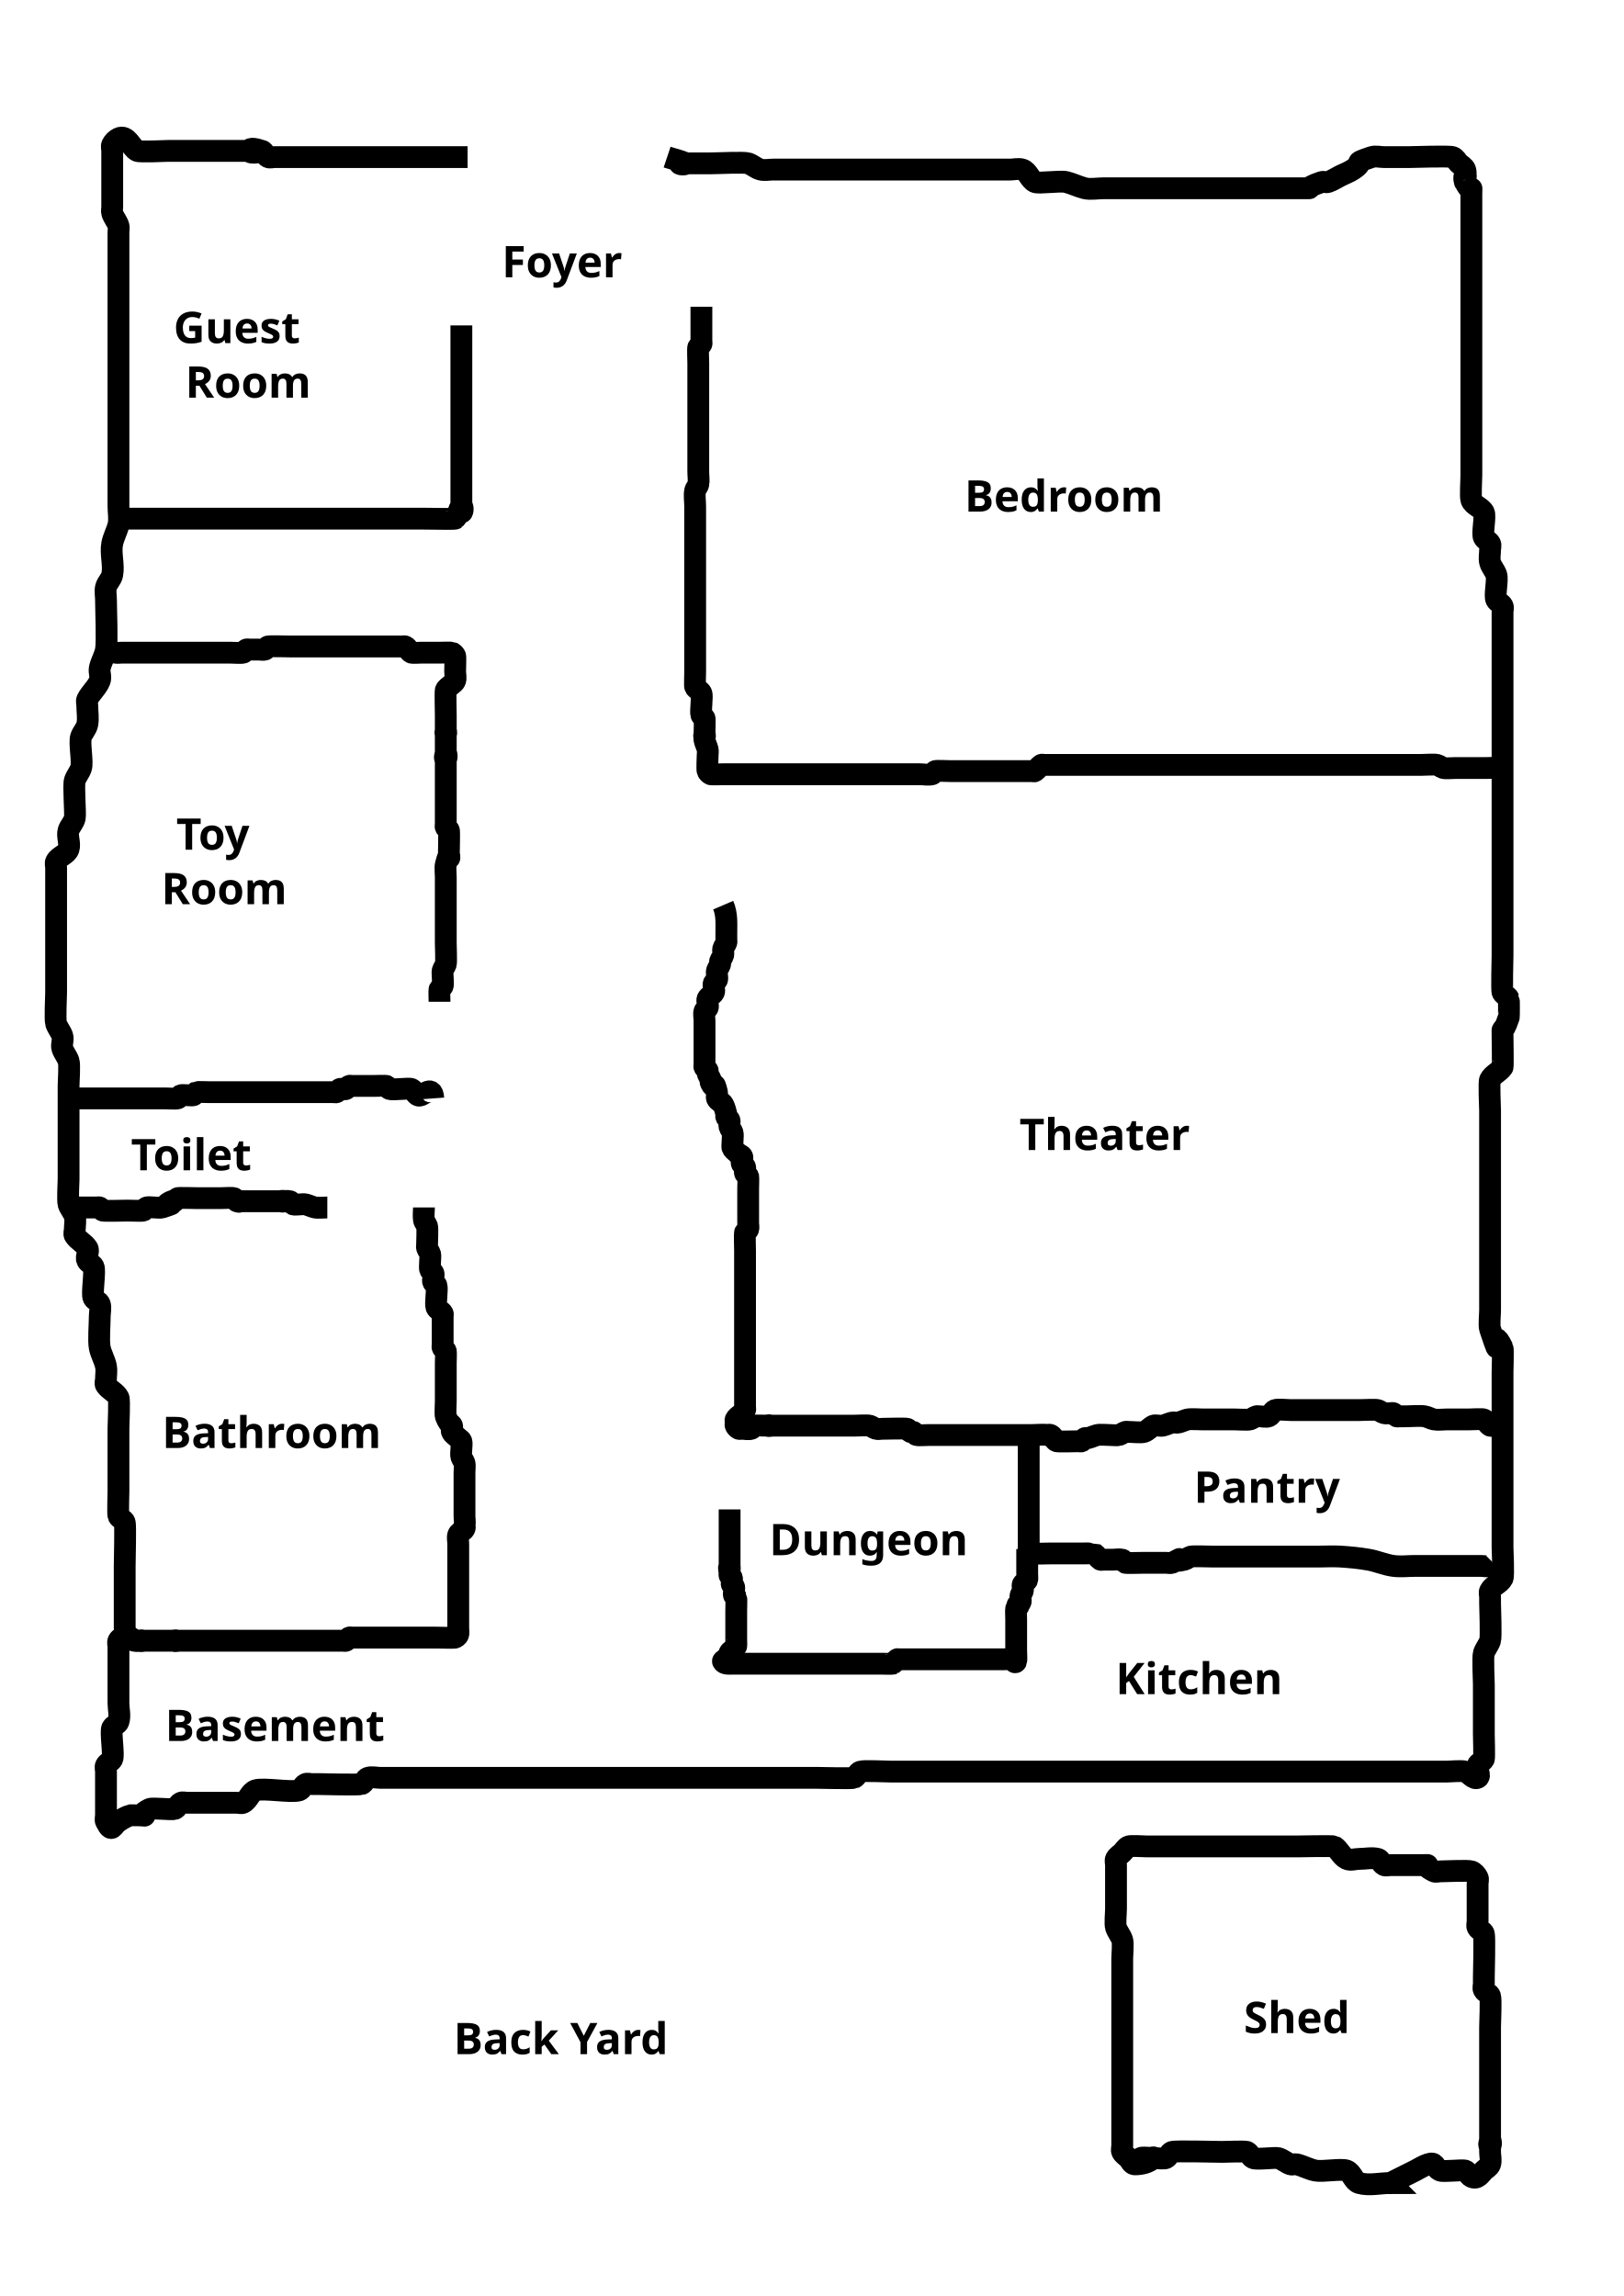
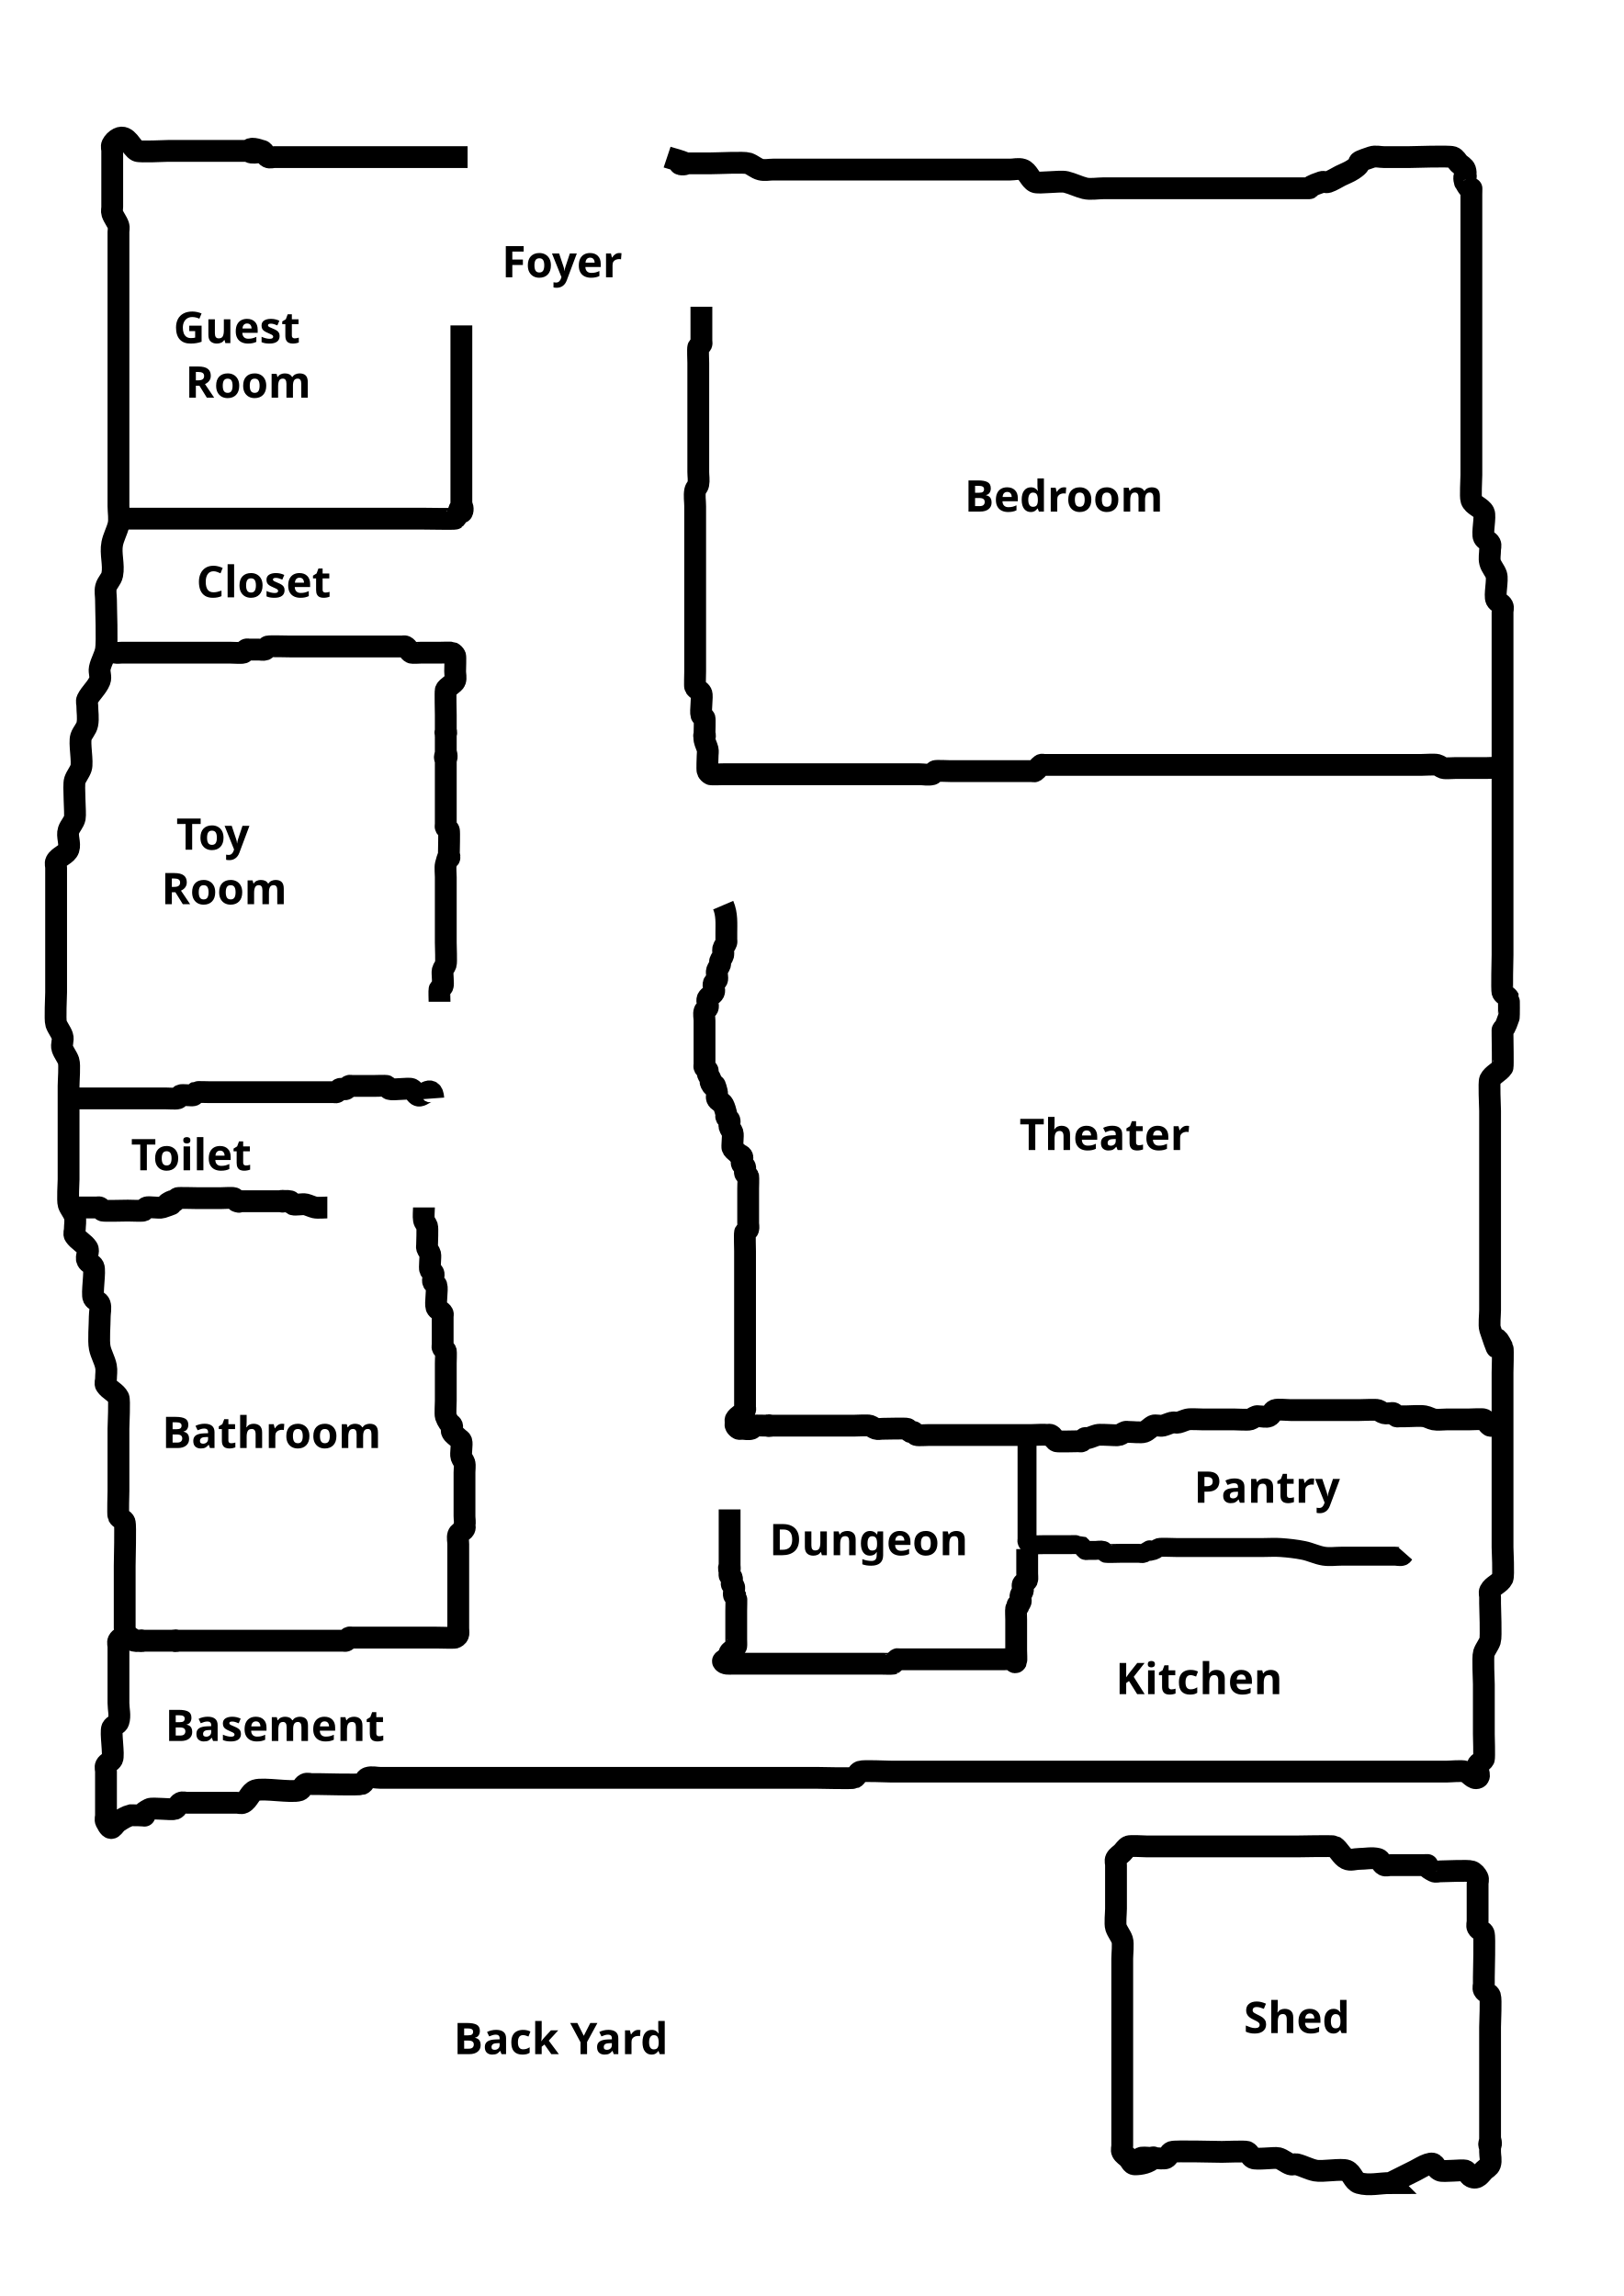
<svg xmlns="http://www.w3.org/2000/svg" width="210mm" height="297mm" viewBox="0 0 744.094 1052.362" id="svg4179" version="1.1">
  <defs id="defs4181" />
  <g id="layer1" transform="translate(0,-3.464567e-6)">
    <path style="fill:none;fill-rule:evenodd;stroke:#000000;stroke-width:10;stroke-linecap:butt;stroke-linejoin:miter;stroke-miterlimit:4;stroke-dasharray:none;stroke-opacity:1" d="m 637.143,1000.586 c -4.762,0 -9.707,1.308 -14.286,0 -2.59,-0.74 -3.213,-4.714 -5.714,-5.714 -2.381,-0.952 -11.111,0.635 -14.286,0 -2.953,-0.591 -5.65,-2.127 -8.571,-2.857 -0.924,-0.231 -1.954,0.301 -2.857,0 -2.02,-0.673 -3.648,-2.341 -5.714,-2.857 -1.392,-0.348 -9.918,0.755 -11.429,0 -1.205,-0.602 -1.652,-2.255 -2.857,-2.857 -0.751,-0.376 -9.935,0 -11.429,0 -2.452,0 -21.336,-0.507 -22.857,0 -1.278,0.426 -1.652,2.255 -2.857,2.857 -1.345,0.673 -11.429,-0.839 -11.429,0 0,1.905 7.061,-1.347 5.714,0 -2.13,2.13 -5.56,2.857 -8.571,2.857 -1.347,0 -1.905,-1.905 -2.857,-2.857 -0.952,-0.952 -2.255,-1.652 -2.857,-2.857 -0.426,-0.852 0,-1.905 0,-2.857 0,-0.952 0,-1.905 0,-2.857 0,-4.762 0,-9.524 0,-14.286 0,-18.095 0,-36.19 0,-54.286 0,-4.762 0,-9.524 0,-14.286 0,-1.877 0.537,-6.959 0,-8.571 -0.673,-2.02 -2.184,-3.694 -2.857,-5.714 -0.537,-1.612 0,-6.694 0,-8.571 0,-4.762 0,-9.524 0,-14.286 0,-1.905 0,-3.81 0,-5.714 0,-0.952 -0.426,-2.005 0,-2.857 0.602,-1.205 1.905,-1.905 2.857,-2.857 0.952,-0.952 1.652,-2.255 2.857,-2.857 0.87,-0.435 7.285,0 8.571,0 7.619,0 15.238,0 22.857,0 21.659,0 28.944,0 45.714,0 0.997,0 16.652,-0.327 17.143,0 2.241,1.494 3.305,4.51 5.714,5.714 1.704,0.852 3.81,0 5.714,0 2.857,0 5.8,-0.693 8.571,0 1.307,0.327 1.652,2.255 2.857,2.857 0.852,0.426 1.905,0 2.857,0 0.952,0 1.905,0 2.857,0 3.81,0 7.619,0 11.429,0 6.701,0 -1.347,-0.673 5.714,2.857 0.852,0.426 1.905,0 2.857,0 2.691,0 12.66,-0.542 14.286,0 1.278,0.426 2.255,1.652 2.857,2.857 0.426,0.852 0,1.905 0,2.857 0,0.952 0,1.905 0,2.857 0,4.762 0,9.524 0,14.286 0,0.952 -0.426,2.005 0,2.857 0.602,1.205 2.431,1.579 2.857,2.857 0.483,1.448 0,17.664 0,20 0,0.952 0,1.905 0,2.857 0,0.952 -0.426,2.005 0,2.857 0.602,1.205 2.431,1.579 2.857,2.857 0.542,1.625 0,11.595 0,14.286 0,9.524 0,19.048 0,28.571 0,6.667 0,13.333 0,20 0,0.952 0,1.905 0,2.857 0,0.952 -0.952,2.857 0,2.857 0.952,0 0,-3.81 0,-2.857 0,1.905 0,3.81 0,5.714 0,1.905 0.602,3.907 0,5.714 -0.426,1.278 -1.905,1.905 -2.857,2.857 -1.549,1.549 -2.912,4.258 -5.714,2.857 -1.205,-0.602 -1.579,-2.431 -2.857,-2.857 -1.307,-0.436 -10.157,0.636 -11.429,0 -3.271,-1.635 -1.694,-4.197 -5.714,-2.857 -2.02,0.673 -3.81,1.905 -5.714,2.857 -3.81,1.905 -7.619,3.81 -11.429,5.714 z" id="path4733" />
    <path style="fill:none;fill-rule:evenodd;stroke:#000000;stroke-width:10;stroke-linecap:butt;stroke-linejoin:miter;stroke-miterlimit:4;stroke-dasharray:none;stroke-opacity:1" d="m 214.286,72.014 c -23.81,0 -47.619,0 -71.429,0 -4.762,0 -9.524,0 -14.286,0 -0.952,0 -1.905,0 -2.857,0 -0.952,0 -2.005,0.426 -2.857,0 -1.205,-0.602 -1.579,-2.431 -2.857,-2.857 -1.807,-0.602 -5.714,-1.905 -5.714,0 0,1.905 7.619,0 5.714,0 -14.286,0 -28.571,0 -42.857,0 -1.129,0 -13.065,0.61 -14.286,0 -2.706,-1.353 -4.541,-7.729 -8.571,-5.714 -1.205,0.602 -2.255,1.652 -2.857,2.857 -0.426,0.852 0,1.905 0,2.857 0,2.857 0,5.714 0,8.571 0,3.81 0,7.619 0,11.429 0,1.905 0,3.81 0,5.714 0,0.952 -0.301,1.954 0,2.857 0.673,2.02 2.184,3.694 2.857,5.714 0.301,0.904 0,1.905 0,2.857 0,1.905 0,3.81 0,5.714 0,3.81 0,7.619 0,11.429 0,14.286 0,28.571 0,42.857 0,16.19 0,32.381 0,48.571 0,5.714 0,11.429 0,17.143 0,2.519 0.609,6.137 0,8.571 -0.73,2.922 -2.267,5.618 -2.857,8.571 -0.916,4.579 0.916,9.707 0,14.286 -0.418,2.088 -2.341,3.648 -2.857,5.714 -0.462,1.848 0,3.81 0,5.714 0,4.333 0.639,19.021 0,22.857 -0.495,2.971 -2.267,5.618 -2.857,8.571 -0.374,1.868 0.707,3.946 0,5.714 -1.275,3.188 -4.179,5.5 -5.714,8.571 -0.426,0.852 0,1.905 0,2.857 0,2.857 0.56,5.77 0,8.571 -0.418,2.088 -2.184,3.694 -2.857,5.714 -0.928,2.783 0.907,11.564 0,14.286 -0.673,2.02 -2.184,3.694 -2.857,5.714 -0.739,2.217 0.404,15.123 0,17.143 -0.418,2.088 -2.184,3.694 -2.857,5.714 -0.857,2.571 0.857,6 0,8.571 -0.852,2.556 -4.51,3.305 -5.714,5.714 -0.426,0.852 0,1.905 0,2.857 0,1.905 0,3.81 0,5.714 0,5.714 0,11.429 0,17.143 0,11.429 0,22.857 0,34.286 0,1.596 -0.562,12.6 0,14.286 0.673,2.02 2.184,3.694 2.857,5.714 0.602,1.807 -0.602,3.907 0,5.714 0.673,2.02 2.184,3.694 2.857,5.714 0.598,1.793 0,9.128 0,11.429 0,6.667 0,13.333 0,20 0,7.619 0,15.238 0,22.857 0,0.973 -0.515,9.882 0,11.429 0.673,2.02 2.341,3.648 2.857,5.714 0.462,1.848 0,3.81 0,5.714 0,0.952 -0.528,2.065 0,2.857 1.494,2.241 4.22,3.473 5.714,5.714 1.057,1.585 -0.852,4.011 0,5.714 0.602,1.205 2.255,1.652 2.857,2.857 0.928,1.856 -0.906,12.473 0,14.286 0.602,1.205 2.431,1.579 2.857,2.857 0.602,1.807 0,3.81 0,5.714 0,3.739 -0.644,11.063 0,14.286 0.591,2.953 2.267,5.618 2.857,8.571 0.374,1.868 0,3.81 0,5.714 0,0.952 -0.528,2.065 0,2.857 1.494,2.241 4.51,3.305 5.714,5.714 0.607,1.214 0,11.891 0,14.286 0,9.524 0,19.048 0,28.571 0,0.679 -0.32,10.788 0,11.429 0.602,1.205 2.431,1.579 2.857,2.857 0.463,1.388 0,17.083 0,20 0,7.619 0,15.238 0,22.857 0,1.905 0,3.81 0,5.714 0,0.952 0.426,2.005 0,2.857 -0.602,1.205 -2.255,1.652 -2.857,2.857 -0.426,0.852 0,1.905 0,2.857 0,1.905 0,3.81 0,5.714 0,6.667 0,13.333 0,20 0,2.857 0.904,5.861 0,8.571 -0.426,1.278 -2.255,1.652 -2.857,2.857 -0.906,1.812 0.928,12.43 0,14.286 -0.602,1.205 -2.255,1.652 -2.857,2.857 -0.426,0.852 0,1.905 0,2.857 0,4.762 0,9.524 0,14.286 0,1.905 0,3.81 0,5.714 0,0.952 -0.426,2.005 0,2.857 2.857,5.714 2.857,1.905 5.714,0 1.772,-1.181 3.648,-2.341 5.714,-2.857 13.007,0 0.163,1.347 8.571,-2.857 1.271,-0.636 10.122,0.436 11.429,0 1.278,-0.426 1.652,-2.255 2.857,-2.857 0.852,-0.426 1.905,0 2.857,0 0.952,0 1.905,0 2.857,0 4.762,0 9.524,0 14.286,0 1.905,0 3.81,0 5.714,0 0.952,0 2.005,0.426 2.857,0 2.409,-1.205 3.159,-4.862 5.714,-5.714 3.573,-1.191 16.427,1.191 20,0 1.278,-0.426 1.652,-2.255 2.857,-2.857 0.852,-0.426 1.905,0 2.857,0 0.952,0 1.905,0 2.857,0 2.336,0 18.552,0.483 20,0 1.278,-0.426 1.579,-2.431 2.857,-2.857 1.807,-0.602 3.81,0 5.714,0 6.667,0 13.333,0 20,0 20,0 40,0 60,0 29.448,0 64.511,0 85.714,0 11.429,0 22.857,0 34.286,0 1.231,0 16.37,0.387 17.143,0 1.205,-0.602 1.579,-2.431 2.857,-2.857 1.625,-0.542 11.595,0 14.286,0 11.429,0 22.857,0 34.286,0 36.19,0 72.381,0 108.571,0 32.381,0 64.762,0 97.143,0 4.762,0 9.524,0 14.286,0 1.877,0 6.959,-0.537 8.571,0 2.02,0.673 3.81,3.81 5.714,2.857 1.704,-0.852 -0.602,-3.907 0,-5.714 0.426,-1.278 2.255,-1.652 2.857,-2.857 0.32,-0.64 0,-10.75 0,-11.429 0,-7.619 0,-15.238 0,-22.857 0,-1.596 -0.562,-12.6 0,-14.286 0.673,-2.02 2.184,-3.694 2.857,-5.714 0.581,-1.743 0,-14.936 0,-17.143 0,-0.952 0,-1.905 0,-2.857 0,-0.952 -0.426,-2.005 0,-2.857 1.205,-2.409 4.51,-3.305 5.714,-5.714 0.61,-1.22 0,-13.156 0,-14.286 0,-20.952 0,-41.905 0,-62.857 0,-5.714 0,-11.429 0,-17.143 0,-0.679 0.32,-10.788 0,-11.429 -6.538,-13.076 1.184,12.124 -5.714,-8.571 -0.537,-1.612 0,-6.694 0,-8.571 0,-4.762 0,-9.524 0,-14.286 0,-16.19 0,-32.381 0,-48.571 0,-9.524 0,-19.048 0,-28.571 0,-2.394 -0.607,-13.071 0,-14.286 1.205,-2.409 4.22,-3.473 5.714,-5.714 0.253,-0.38 0,-12.801 0,-14.286 0,-6.455 -0.426,1.278 2.857,-8.571 0.123,-0.368 0.118,-8.335 0,-8.571 -0.602,-1.205 -2.255,-1.652 -2.857,-2.857 -0.425,-0.85 0,-15.941 0,-17.143 0,-25.714 0,-51.429 0,-77.143 0,-19.048 0,-38.095 0,-57.143 0,-5.714 0,-11.429 0,-17.143 0,-1.905 0,-3.81 0,-5.714 0,-0.952 0.426,-2.005 0,-2.857 -0.602,-1.205 -2.255,-1.652 -2.857,-2.857 -0.947,-1.893 0.798,-9.034 0,-11.429 -0.673,-2.02 -2.341,-3.648 -2.857,-5.714 -0.462,-1.848 0,-3.81 0,-5.714 0,-0.952 0.426,-2.005 0,-2.857 -0.602,-1.205 -2.255,-1.652 -2.857,-2.857 -0.898,-1.796 0.898,-9.633 0,-11.429 -1.205,-2.409 -4.862,-3.159 -5.714,-5.714 -0.512,-1.536 0,-9.01 0,-11.429 0,-7.619 0,-15.238 0,-22.857 0,-23.81 0,-47.619 0,-71.429 0,-11.429 0,-22.857 0,-34.286 0,-6.7 0.673,1.347 -2.857,-5.714 -0.426,-0.852 0.952,-2.857 0,-2.857 -0.952,0 0,3.81 0,2.857 0,-1.905 0.602,-3.907 0,-5.714 -0.426,-1.278 -1.905,-1.905 -2.857,-2.857 -0.952,-0.952 -1.579,-2.431 -2.857,-2.857 -1.79,-0.597 -17.824,0 -20,0 -3.81,0 -7.619,0 -11.429,0 -1.905,0 -3.907,-0.602 -5.714,0 -10.358,3.453 -2.033,1.356 -8.571,5.714 -1.772,1.181 -3.81,1.905 -5.714,2.857 -1.905,0.952 -3.694,2.184 -5.714,2.857 -0.904,0.301 -1.954,-0.301 -2.857,0 -9.849,3.283 -2.116,2.857 -8.571,2.857 -22.857,0 -45.714,0 -68.571,0 -7.619,0 -15.238,0 -22.857,0 -2.519,0 -6.137,0.609 -8.571,0 -2.922,-0.73 -5.65,-2.127 -8.571,-2.857 -2.774,-0.694 -12.642,0.822 -14.286,0 -2.409,-1.205 -3.159,-4.862 -5.714,-5.714 -1.807,-0.602 -3.81,0 -5.714,0 -24.762,0 -49.524,0 -74.286,0 -9.524,0 -19.048,0 -28.571,0 -1.905,0 -3.81,0 -5.714,0 -1.905,0 -3.866,0.462 -5.714,0 -2.066,-0.516 -3.694,-2.184 -5.714,-2.857 -1.865,-0.622 -13.727,0 -17.143,0 -3.81,0 -7.619,0 -11.429,0 -0.952,0 -2.857,-0.952 -2.857,0 0,0.952 3.709,0.426 2.857,0 -2.694,-1.347 -5.714,-1.905 -8.571,-2.857" id="path4735" />
    <path style="fill:none;fill-rule:evenodd;stroke:#000000;stroke-width:10;stroke-linecap:butt;stroke-linejoin:miter;stroke-miterlimit:4;stroke-dasharray:none;stroke-opacity:1" d="m 211.429,149.157 c 0,23.81 0,47.619 0,71.429 0,3.81 0,7.619 0,11.429 0,0.952 -0.952,2.857 0,2.857 0.952,0 0.673,-3.531 0,-2.857 -1.506,1.506 -1.351,4.208 -2.857,5.714 -0.229,0.229 -12.037,0 -14.286,0 -17.143,0 -34.286,0 -51.429,0 -41.547,0 -53.13,0 -88.571,0" id="path4737" />
    <path style="fill:none;fill-rule:evenodd;stroke:#000000;stroke-width:10;stroke-linecap:butt;stroke-linejoin:miter;stroke-miterlimit:4;stroke-dasharray:none;stroke-opacity:1" d="m 321.429,140.586 c 0,4.286 0,8.571 0,12.857 0,0.952 0,1.905 0,2.857 0,0.476 0.213,1.003 0,1.429 -0.301,0.602 -1.127,0.826 -1.429,1.429 -0.26,0.521 0,6.32 0,7.143 0,4.286 0,8.571 0,12.857 0,12.381 0,24.762 0,37.143 0,1.905 0.374,3.847 0,5.714 -0.209,1.044 -1.22,1.813 -1.429,2.857 -0.467,2.335 0,4.762 0,7.143 0,4.286 0,8.571 0,12.857 0,14.286 0,28.571 0,42.857 0,6.667 0,13.333 0,20 0,1.192 -0.203,6.838 0,7.143 0.747,1.121 2.255,1.652 2.857,2.857 0.585,1.17 -0.534,8.397 0,10 0.213,0.639 1.127,0.826 1.429,1.429 0.204,0.409 0,6.38 0,7.143 0,0.476 -0.476,1.429 0,1.429 0.476,0 0,-1.905 0,-1.429 0,0.952 -0.187,1.923 0,2.857 0.295,1.477 1.063,2.825 1.429,4.286 0.231,0.924 0,1.905 0,2.857 0,0.565 -0.305,6.533 0,7.143 0.301,0.602 0.826,1.127 1.429,1.429 0.376,0.188 4.967,0 5.714,0 14.286,0 28.571,0 42.857,0 11.905,0 23.81,0 35.714,0 3.81,0 7.619,0 11.429,0 1.905,0 3.866,0.462 5.714,0 0.653,-0.163 0.826,-1.127 1.429,-1.429 0.563,-0.282 5.732,0 7.143,0 9.524,0 19.048,0 28.571,0 2.381,0 4.762,0 7.143,0 0.476,0 0.952,0 1.429,0 0.476,0 1.032,0.264 1.429,0 1.121,-0.747 1.736,-2.11 2.857,-2.857 0.396,-0.264 0.952,0 1.429,0 0.476,0 0.952,0 1.429,0 2.381,0 4.762,0 7.143,0 7.619,0 15.238,0 22.857,0 27.143,0 54.286,0 81.429,0 14.286,0 28.571,0 42.857,0 5.714,0 11.429,0 17.143,0 1.654,0 5.867,-0.319 7.143,0 1.033,0.258 1.847,1.092 2.857,1.429 0.828,0.276 4.476,0 5.714,0 4.762,0 9.524,0 14.286,0 1.21,0 4.946,-0.256 5.714,0 0.639,0.213 0.952,0.952 1.429,1.429" id="path4739" />
    <path style="fill:none;fill-rule:evenodd;stroke:#000000;stroke-width:10;stroke-linecap:butt;stroke-linejoin:miter;stroke-miterlimit:4;stroke-dasharray:none;stroke-opacity:1" d="m 47.143,297.729 c 1.905,0.476 3.789,1.044 5.714,1.429 0.934,0.187 1.905,0 2.857,0 3.333,0 6.667,0 10,0 9.048,0 18.095,0 27.143,0 4.286,0 8.571,0 12.857,0 1.21,0 4.946,0.256 5.714,0 0.639,-0.213 0.826,-1.127 1.429,-1.429 0.426,-0.213 0.952,0 1.429,0 1.429,0 2.857,0 4.286,0 0.952,0 1.954,0.301 2.857,0 0.639,-0.213 0.775,-1.265 1.429,-1.429 0.853,-0.213 9.039,0 10,0 7.619,0 15.238,0 22.857,0 7.143,0 14.286,0 21.429,0 1.905,0 3.81,0 5.714,0 0.476,0 0.952,0 1.429,0 0.476,0 1.003,-0.213 1.429,0 1.205,0.602 1.652,2.255 2.857,2.857 0.435,0.217 3.642,0 4.286,0 2.857,0 5.714,0 8.571,0 0.339,0 5.394,-0.16 5.714,0 0.602,0.301 1.127,0.826 1.429,1.429 0.228,0.455 0,5.866 0,7.143 0,1.429 0.452,2.93 0,4.286 -0.424,1.272 -3.862,3.014 -4.286,4.286 -0.253,0.76 0,10.202 0,11.429 0,1.905 0,3.81 0,5.714 0,0.476 0,0.952 0,1.429 0,0.476 -0.476,1.429 0,1.429 0.476,0 0,-1.905 0,-1.429 0,2.857 0,5.714 0,8.571 0,0.476 0,0.952 0,1.429 0,0.952 -0.952,2.857 0,2.857 0.952,0 0,-3.81 0,-2.857 0,2.381 0,4.762 0,7.143 0,6.19 0,12.381 0,18.571 0,1.905 0,3.81 0,5.714 0,0.476 0,0.952 0,1.429 0,0.476 -0.213,1.003 0,1.429 0.301,0.602 1.216,0.79 1.429,1.429 0.241,0.724 0,8.832 0,10 0,0.476 0,0.952 0,1.429 0,0.476 -0.476,1.429 0,1.429 0.476,0 0.213,-1.854 0,-1.429 -0.673,1.347 -1.063,2.825 -1.429,4.286 -0.31,1.242 0,4.302 0,5.714 0,3.81 0,7.619 0,11.429 0,8.505 0,9.516 0,18.571 0,1.843 0.323,9.03 0,10 -0.337,1.01 -1.17,1.824 -1.429,2.857 -0.263,1.053 0.418,6.306 0,7.143 -0.301,0.602 -1.127,0.826 -1.429,1.429 -0.188,0.376 0,4.967 0,5.714" id="path4741" />
    <path style="fill:none;fill-rule:evenodd;stroke:#000000;stroke-width:10;stroke-linecap:butt;stroke-linejoin:miter;stroke-miterlimit:4;stroke-dasharray:none;stroke-opacity:1" d="m 198.571,503.443 c -0.521,-7.097 -5.123,-0.082 -7.143,-1.429 -1.121,-0.747 -1.652,-2.255 -2.857,-2.857 -1.17,-0.585 -8.397,0.534 -10,0 -0.639,-0.213 -0.826,-1.127 -1.429,-1.429 -0.32,-0.16 -5.375,0 -5.714,0 -2.857,0 -5.714,0 -8.571,0 -0.476,0 -0.952,0 -1.429,0 -0.476,0 -1.003,-0.213 -1.429,0 -0.602,0.301 -0.826,1.127 -1.429,1.429 -0.852,0.426 -2.005,-0.426 -2.857,0 -0.602,0.301 -0.826,1.127 -1.429,1.429 -0.426,0.213 -0.952,0 -1.429,0 -0.952,0 -1.905,0 -2.857,0 -2.381,0 -4.762,0 -7.143,0 -12.857,0 -25.714,0 -38.571,0 -2.857,0 -5.714,0 -8.571,0 -0.339,0 -5.394,-0.16 -5.714,0 -0.602,0.301 -0.79,1.216 -1.429,1.429 -0.653,0.218 -5.079,-0.318 -5.714,0 -0.602,0.301 -0.79,1.216 -1.429,1.429 -0.768,0.256 -4.505,0 -5.714,0 -4.286,0 -8.571,0 -12.857,0 -14.063,0 -26.782,0 -34.286,0" id="path4743" />
    <path style="fill:none;fill-rule:evenodd;stroke:#000000;stroke-width:10;stroke-linecap:butt;stroke-linejoin:miter;stroke-miterlimit:4;stroke-dasharray:none;stroke-opacity:1" d="m 331.429,414.871 c 1.802,4.221 1.429,8.46 1.429,12.857 0,0.952 0,1.905 0,2.857 0,0.476 0.151,0.977 0,1.429 -0.337,1.01 -1.17,1.824 -1.429,2.857 -0.231,0.924 0.231,1.933 0,2.857 -0.258,1.033 -1.092,1.847 -1.429,2.857 -0.151,0.452 0.151,0.977 0,1.429 -0.337,1.01 -1.092,1.847 -1.429,2.857 -0.328,0.983 0.421,3.443 0,4.286 -0.301,0.602 -1.127,0.826 -1.429,1.429 -0.571,1.143 0.571,3.143 0,4.286 -0.602,1.205 -2.255,1.652 -2.857,2.857 -0.571,1.143 0.571,3.143 0,4.286 -0.301,0.602 -1.216,0.79 -1.429,1.429 -0.452,1.355 0,2.857 0,4.286 0,3.333 0,6.667 0,10 0,2.381 0,4.762 0,7.143 0,0.952 0,1.905 0,2.857 0,0.476 -0.213,1.003 0,1.429 0.301,0.602 1.127,0.826 1.429,1.429 0.213,0.426 -0.151,0.977 0,1.429 0.337,1.01 1.092,1.847 1.429,2.857 0.151,0.452 -0.213,1.003 0,1.429 2.178,4.357 1.133,-2.613 2.857,4.286 0.231,0.924 -0.301,1.954 0,2.857 0.426,1.278 2.255,1.652 2.857,2.857 0.673,1.347 1.063,2.825 1.429,4.286 0.116,0.462 -0.213,1.003 0,1.429 0.301,0.602 1.216,0.79 1.429,1.429 0.301,0.904 -0.231,1.933 0,2.857 0.258,1.033 1.092,1.847 1.429,2.857 0.4,1.2 -0.382,6.57 0,7.143 0.747,1.121 2.049,1.78 2.857,2.857 3.147,0.719 0.755,2.939 1.429,4.286 0.301,0.602 1.216,0.79 1.429,1.429 0.301,0.904 -0.301,1.954 0,2.857 0.213,0.639 1.127,0.826 1.429,1.429 0.16,0.32 0,5.375 0,5.714 0,2.857 0,5.714 0,8.571 0,2.381 0,4.762 0,7.143 0,0.952 0.301,1.954 0,2.857 -0.213,0.639 -1.127,0.826 -1.429,1.429 -0.212,0.425 0,7.97 0,8.571 0,6.667 0,13.333 0,20 0,16.19 0,32.381 0,48.571 0,0.952 0,1.905 0,2.857 0,0.476 0.213,1.003 0,1.429 -0.857,1.714 -3.429,2.571 -4.286,4.286 -0.213,0.426 0,0.952 0,1.429 0,0.476 -0.213,1.003 0,1.429 0.301,0.602 0.826,1.127 1.429,1.429 0.426,0.213 0.952,0 1.429,0 1.429,0 2.93,0.452 4.286,0 0.639,-0.213 0.826,-1.127 1.429,-1.429 0.32,-0.16 5.375,0 5.714,0 0.476,0 1.429,0.476 1.429,0 0,-0.476 -1.905,0 -1.429,0 2.381,0 4.762,0 7.143,0 6.19,0 12.381,0 18.571,0 4.762,0 9.524,0 14.286,0 0.798,0 6.3,-0.281 7.143,0 1.01,0.337 1.847,1.092 2.857,1.429 0.904,0.301 1.905,0 2.857,0 1.226,0 10.668,-0.253 11.429,0 0.639,0.213 0.826,1.127 1.429,1.429 0.426,0.213 1.003,-0.213 1.429,0 0.602,0.301 0.79,1.216 1.429,1.429 0.768,0.256 4.505,0 5.714,0 3.81,0 7.619,0 11.429,0 11.905,0 23.81,0 35.714,0 1.654,0 5.867,-0.319 7.143,0 2.586,-0.861 2.657,2.314 4.286,2.857 0.724,0.241 8.832,0 10,0 0.476,0 1.003,0.213 1.429,0 0.602,-0.301 0.826,-1.127 1.429,-1.429 0.426,-0.213 0.967,0.116 1.429,0 1.461,-0.365 2.825,-1.063 4.286,-1.429 1.126,-0.281 4.782,0 5.714,0 0.939,0 3.48,0.269 4.286,0 1.01,-0.337 1.847,-1.092 2.857,-1.429 0.452,-0.151 0.952,0 1.429,0 1.901,0 5.755,0.462 7.143,0 1.629,-0.543 2.75,-2.089 4.286,-2.857 0.781,-0.391 3.313,0.243 4.286,0 1.461,-0.365 2.825,-1.063 4.286,-1.429 0.924,-0.231 1.933,0.231 2.857,0 1.461,-0.365 2.825,-1.063 4.286,-1.429 1.055,-0.264 6.124,0 7.143,0 4.762,0 9.524,0 14.286,0 1.288,0 6.244,0.3 7.143,0 1.01,-0.337 1.847,-1.092 2.857,-1.429 0.452,-0.151 0.952,0 1.429,0 1.429,0 2.959,0.531 4.286,0 1.251,-0.5 1.607,-2.357 2.857,-2.857 1.172,-0.469 5.345,0 7.143,0 4.762,0 9.524,0 14.286,0 5.714,0 11.429,0 17.143,0 1.708,0 7.639,-0.311 8.571,0 1.01,0.337 1.824,1.17 2.857,1.429 0.924,0.231 1.905,0 2.857,0 0.476,0 1.003,-0.213 1.429,0 0.602,0.301 0.826,1.127 1.429,1.429 0.426,0.213 0.952,0 1.429,0 0.952,0 1.905,0 2.857,0 2.511,0 6.336,-0.373 8.571,0 1.485,0.248 2.809,1.133 4.286,1.429 1.609,0.322 3.995,0 5.714,0 3.333,0 6.667,0 10,0 1.197,0 6.536,-0.304 7.143,0 1.205,0.602 1.736,2.11 2.857,2.857 0.396,0.264 0.952,0 1.429,0 3.531,0 2.184,0.673 4.286,-1.429" id="path4745" />
    <path style="fill:none;fill-rule:evenodd;stroke:#000000;stroke-width:10;stroke-linecap:butt;stroke-linejoin:miter;stroke-miterlimit:4;stroke-dasharray:none;stroke-opacity:1" d="m 194.286,553.443 c 0,1.905 -0.313,3.835 0,5.714 0.175,1.05 1.092,1.847 1.429,2.857 0.3,0.9 0,7.481 0,8.571 0,0.476 -0.151,0.977 0,1.429 0.337,1.01 1.17,1.824 1.429,2.857 0.263,1.053 -0.418,6.306 0,7.143 0.301,0.602 1.127,0.826 1.429,1.429 0.571,1.143 -0.571,3.143 0,4.286 0.301,0.602 1.216,0.79 1.429,1.429 0.595,1.786 -0.595,8.214 0,10 0.426,1.278 2.255,1.652 2.857,2.857 0.213,0.426 0,0.952 0,1.429 0,0.952 0,1.905 0,2.857 0,2.857 0,5.714 0,8.571 0,0.476 0,0.952 0,1.429 0,0.476 -0.213,1.003 0,1.429 0.301,0.602 1.127,0.826 1.429,1.429 0.188,0.376 0,4.967 0,5.714 0,5.714 0,11.429 0,17.143 0,1.288 -0.3,6.244 0,7.143 0.337,1.01 0.838,1.971 1.429,2.857 0.374,0.56 1.216,0.79 1.429,1.429 0.301,0.904 -0.426,2.005 0,2.857 0.602,1.205 1.905,1.905 2.857,2.857 0.476,0.476 1.216,0.79 1.429,1.429 0.44,1.32 -0.444,5.81 0,7.143 0.337,1.01 1.092,1.847 1.429,2.857 0.269,0.806 0,3.347 0,4.286 0,3.333 0,6.667 0,10 0,3.333 0,6.667 0,10 0,1.429 0.346,2.9 0,4.286 0.861,2.586 -2.314,2.657 -2.857,4.286 -0.452,1.355 0,2.857 0,4.286 0,3.333 0,6.667 0,10 0,9.524 0,19.048 0,28.571 0,2.044 0.673,3.235 -1.429,4.286 -0.424,0.212 -7.19,0 -8.571,0 -9.524,0 -19.048,0 -28.571,0 -2.381,0 -4.762,0 -7.143,0 -0.952,0 -1.905,0 -2.857,0 -0.476,0 -1.003,-0.213 -1.429,0 -0.602,0.301 -0.826,1.127 -1.429,1.429 -0.426,0.213 -0.952,0 -1.429,0 -0.952,0 -1.905,0 -2.857,0 -2.857,0 -5.714,0 -8.571,0 -6.667,0 -13.333,0 -20,0 -9.524,0 -19.048,0 -28.571,0 -3.81,0 -7.619,0 -11.429,0 -1.429,0 -2.857,0 -4.286,0 -0.476,0 -1.429,-0.476 -1.429,0 0,0.476 1.905,0 1.429,0 -2.381,0 -4.762,0 -7.143,0 -2.857,0 -5.714,0 -8.571,0 -0.476,0 -1.429,-0.476 -1.429,0 0,0.476 1.905,0 1.429,0 -1.429,0 -2.9,0.346 -4.286,0 -0.653,-0.163 -0.826,-1.127 -1.429,-1.429 -0.32,-0.16 -5.375,0 -5.714,0" id="path4747" />
    <path style="fill:none;fill-rule:evenodd;stroke:#000000;stroke-width:10;stroke-linecap:butt;stroke-linejoin:miter;stroke-miterlimit:4;stroke-dasharray:none;stroke-opacity:1" d="m 30,553.443 c 4.286,0 8.571,0 12.857,0 0.476,0 0.952,0 1.429,0 0.476,0 1.003,-0.213 1.429,0 0.602,0.301 0.79,1.216 1.429,1.429 0.76,0.253 10.202,0 11.429,0 1.277,0 6.688,0.228 7.143,0 0.602,-0.301 0.826,-1.127 1.429,-1.429 0.851,-0.425 5.94,0.401 7.143,0 10.348,-3.449 -2.252,0.412 4.286,-2.857 0.426,-0.213 1.003,0.213 1.429,0 0.602,-0.301 0.826,-1.127 1.429,-1.429 0.424,-0.212 7.19,0 8.571,0 3.81,0 7.619,0 11.429,0 1.21,0 4.946,-0.256 5.714,0 0.639,0.213 0.826,1.127 1.429,1.429 0.426,0.213 1.429,0.476 1.429,0 0,-0.476 -1.905,0 -1.429,0 0.952,0 1.905,0 2.857,0 3.81,0 7.619,0 11.429,0 1.905,0 3.81,0 5.714,0 0.476,0 1.429,0.476 1.429,0 0,-0.476 -1.905,0 -1.429,0 1.429,0 2.9,-0.346 4.286,0 0.653,0.163 0.826,1.127 1.429,1.429 0.84,0.42 4.542,-0.293 5.714,0 1.461,0.365 2.825,1.063 4.286,1.429 1.126,0.281 4.782,0 5.714,0" id="path4749" />
-     <path style="fill:none;fill-rule:evenodd;stroke:#000000;stroke-width:10;stroke-linecap:butt;stroke-linejoin:miter;stroke-miterlimit:4;stroke-dasharray:none;stroke-opacity:1" d="m 471.429,660.586 c 0,13.333 0,26.667 0,40 0,2.381 0,4.762 0,7.143 0,0.476 0,0.952 0,1.429 0,0.476 -0.213,1.003 0,1.429 0.301,0.602 0.826,1.127 1.429,1.429 0.424,0.212 7.19,0 8.571,0 4.762,0 9.524,0 14.286,0 0.354,0 5.597,-0.078 5.714,0 1.121,0.747 1.736,2.11 2.857,2.857 0.396,0.264 0.952,0 1.429,0 0.476,0 0.952,0 1.429,0 0.952,0 1.905,0 2.857,0 1.429,0 2.9,-0.346 4.286,0 0.653,0.163 0.826,1.127 1.429,1.429 0.424,0.212 7.19,0 8.571,0 3.333,0 6.667,0 10,0 0.952,0 1.954,0.301 2.857,0 8.094,-4.047 -2.13,0.532 5.714,-1.429 1.033,-0.258 1.824,-1.17 2.857,-1.429 1.089,-0.272 8.522,0 10,0 6.19,0 12.381,0 18.571,0 10,0 20,0 30,0 3.333,0 6.673,-0.208 10,0 4.304,0.269 8.611,0.679 12.857,1.429 3.867,0.682 7.536,2.338 11.429,2.857 3.304,0.441 6.667,0 10,0 7.143,0 14.286,0 21.429,0 2.857,0 5.714,0 8.571,0 1.429,0 2.93,0.452 4.286,0 0.639,-0.213 0.952,-0.952 1.429,-1.429" id="path4751" />
+     <path style="fill:none;fill-rule:evenodd;stroke:#000000;stroke-width:8.677;stroke-linecap:butt;stroke-linejoin:miter;stroke-miterlimit:4;stroke-dasharray:none;stroke-opacity:1" d="m 470.659,660.394 c 0,12.337 0,24.674 0,37.011 0,2.203 0,4.406 0,6.609 0,0.441 0,0.881 0,1.322 0,0.441 -0.173,0.928 0,1.322 0.245,0.557 0.672,1.043 1.163,1.322 0.345,0.196 5.851,0 6.975,0 3.875,0 7.75,0 11.626,0 0.288,0 4.555,-0.072 4.65,0 0.912,0.691 1.413,1.952 2.325,2.644 0.322,0.244 0.775,0 1.163,0 0.388,0 0.775,0 1.163,0 0.775,0 1.55,0 2.325,0 1.163,0 2.36,-0.321 3.488,0 0.532,0.151 0.672,1.043 1.163,1.322 0.345,0.196 5.851,0 6.975,0 2.713,0 5.425,0 8.138,0 0.775,0 1.59,0.279 2.325,0 6.587,-3.745 -1.733,0.493 4.65,-1.322 0.841,-0.239 1.484,-1.083 2.325,-1.322 0.886,-0.252 6.935,0 8.138,0 5.038,0 10.076,0 15.113,0 8.138,0 16.276,0 24.414,0 2.713,0 5.431,-0.192 8.138,0 3.502,0.249 7.007,0.628 10.463,1.322 3.147,0.631 6.133,2.163 9.301,2.644 2.689,0.408 5.425,0 8.138,0 5.813,0 11.626,0 17.438,0 2.325,0 4.65,0 6.975,0 1.163,0 2.385,0.418 3.488,0 0.52,-0.197 0.775,-0.881 1.163,-1.322" id="path4751" />
    <text xml:space="preserve" style="font-style:normal;font-weight:normal;font-size:20px;line-height:125%;font-family:sans-serif;letter-spacing:0px;word-spacing:0px;fill:#000000;fill-opacity:1;stroke:none;stroke-width:1px;stroke-linecap:butt;stroke-linejoin:miter;stroke-opacity:1" x="60" y="536.389" id="text4753">
      <tspan id="tspan4755" x="60" y="536.389" style="font-style:normal;font-variant:normal;font-weight:bold;font-stretch:normal;font-family:Purisa;-inkscape-font-specification:'Purisa Bold'">Toilet</tspan>
    </text>
    <text xml:space="preserve" style="font-style:normal;font-variant:normal;font-weight:bold;font-stretch:normal;font-size:20px;line-height:125%;font-family:Purisa;-inkscape-font-specification:'Purisa Bold';text-align:center;letter-spacing:0px;word-spacing:0px;text-anchor:middle;fill:#000000;fill-opacity:1;stroke:none;stroke-width:1px;stroke-linecap:butt;stroke-linejoin:miter;stroke-opacity:1" x="500.541" y="234.48" id="text4757">
      <tspan x="500.541" y="234.48" id="tspan4761">Bedroom</tspan>
    </text>
    <text xml:space="preserve" style="font-style:normal;font-variant:normal;font-weight:bold;font-stretch:normal;font-size:20px;line-height:125%;font-family:Purisa;-inkscape-font-specification:'Purisa Bold';letter-spacing:0px;word-spacing:0px;fill:#000000;fill-opacity:1;stroke:none;stroke-width:1px;stroke-linecap:butt;stroke-linejoin:miter;stroke-opacity:1" x="230" y="127.1" id="text4763">
      <tspan id="tspan4765" x="230" y="127.1">Foyer</tspan>
    </text>
    <text xml:space="preserve" style="font-style:normal;font-weight:normal;font-size:20px;line-height:125%;font-family:sans-serif;letter-spacing:0px;word-spacing:0px;fill:#000000;fill-opacity:1;stroke:none;stroke-width:1px;stroke-linecap:butt;stroke-linejoin:miter;stroke-opacity:1" x="126.744" y="157.271" id="text4767">
      <tspan id="tspan4769" x="126.744" y="157.271" style="font-style:normal;font-variant:normal;font-weight:bold;font-stretch:normal;font-family:Purisa;-inkscape-font-specification:'Purisa Bold';text-align:center;text-anchor:middle">Guest</tspan>
      <tspan x="126.744" y="182.271" style="font-style:normal;font-variant:normal;font-weight:bold;font-stretch:normal;font-family:Purisa;-inkscape-font-specification:'Purisa Bold';text-align:center;text-anchor:middle" id="tspan4771">Room</tspan>
    </text>
    <text xml:space="preserve" style="font-style:normal;font-weight:normal;font-size:20px;line-height:125%;font-family:sans-serif;letter-spacing:0px;word-spacing:0px;fill:#000000;fill-opacity:1;stroke:none;stroke-width:1px;stroke-linecap:butt;stroke-linejoin:miter;stroke-opacity:1" x="467.143" y="527.117" id="text4773">
      <tspan id="tspan4775" x="467.143" y="527.117" style="font-style:normal;font-variant:normal;font-weight:bold;font-stretch:normal;font-family:Purisa;-inkscape-font-specification:'Purisa Bold'">Theater</tspan>
    </text>
    <text xml:space="preserve" style="font-style:normal;font-weight:normal;font-size:20px;line-height:125%;font-family:sans-serif;letter-spacing:0px;word-spacing:0px;fill:#000000;fill-opacity:1;stroke:none;stroke-width:1px;stroke-linecap:butt;stroke-linejoin:miter;stroke-opacity:1" x="74.286" y="663.7" id="text4777">
      <tspan id="tspan4779" x="74.286" y="663.7" style="font-style:normal;font-variant:normal;font-weight:bold;font-stretch:normal;font-family:Purisa;-inkscape-font-specification:'Purisa Bold'">Bathroom</tspan>
    </text>
    <text xml:space="preserve" style="font-style:normal;font-weight:normal;font-size:20px;line-height:125%;font-family:sans-serif;letter-spacing:0px;word-spacing:0px;fill:#000000;fill-opacity:1;stroke:none;stroke-width:1px;stroke-linecap:butt;stroke-linejoin:miter;stroke-opacity:1" x="115.74" y="389.446" id="text4781">
      <tspan id="tspan4783" x="115.74" y="389.446" style="font-style:normal;font-variant:normal;font-weight:bold;font-stretch:normal;font-family:Purisa;-inkscape-font-specification:'Purisa Bold';text-align:center;text-anchor:middle">Toy</tspan>
      <tspan x="115.74" y="414.446" id="tspan4785" style="font-style:normal;font-variant:normal;font-weight:bold;font-stretch:normal;font-family:Purisa;-inkscape-font-specification:'Purisa Bold';text-align:center;text-anchor:middle">Room</tspan>
    </text>
    <text xml:space="preserve" style="font-style:normal;font-weight:normal;font-size:20px;line-height:125%;font-family:sans-serif;letter-spacing:0px;word-spacing:0px;fill:#000000;fill-opacity:1;stroke:none;stroke-width:1px;stroke-linecap:butt;stroke-linejoin:miter;stroke-opacity:1" x="562.511" y="776.514" id="text4787">
      <tspan id="tspan4789" x="562.511" y="776.514" style="font-style:normal;font-variant:normal;font-weight:bold;font-stretch:normal;font-family:Purisa;-inkscape-font-specification:'Purisa Bold';text-align:center;text-anchor:middle">Kitchen</tspan>
    </text>
    <text xml:space="preserve" style="font-style:normal;font-weight:normal;font-size:20px;line-height:125%;font-family:sans-serif;letter-spacing:0px;word-spacing:0px;fill:#000000;fill-opacity:1;stroke:none;stroke-width:1px;stroke-linecap:butt;stroke-linejoin:miter;stroke-opacity:1" x="547.143" y="688.771" id="text4791">
      <tspan id="tspan4793" x="547.143" y="688.771" style="font-style:normal;font-variant:normal;font-weight:bold;font-stretch:normal;font-family:Purisa;-inkscape-font-specification:'Purisa Bold'">Pantry</tspan>
    </text>
    <text xml:space="preserve" style="font-style:normal;font-weight:normal;font-size:20px;line-height:125%;font-family:sans-serif;letter-spacing:0px;word-spacing:0px;fill:#000000;fill-opacity:1;stroke:none;stroke-width:1px;stroke-linecap:butt;stroke-linejoin:miter;stroke-opacity:1" x="75.714" y="797.986" id="text4795">
      <tspan id="tspan4797" x="75.714" y="797.986" style="font-style:normal;font-variant:normal;font-weight:bold;font-stretch:normal;font-family:Purisa;-inkscape-font-specification:'Purisa Bold'">Basement</tspan>
    </text>
    <text xml:space="preserve" style="font-style:normal;font-weight:normal;font-size:20px;line-height:125%;font-family:sans-serif;letter-spacing:0px;word-spacing:0px;fill:#000000;fill-opacity:1;stroke:none;stroke-width:1px;stroke-linecap:butt;stroke-linejoin:miter;stroke-opacity:1" x="570" y="931.863" id="text4799">
      <tspan id="tspan4801" x="570" y="931.863" style="font-style:normal;font-variant:normal;font-weight:bold;font-stretch:normal;font-family:Purisa;-inkscape-font-specification:'Purisa Bold'">Shed</tspan>
    </text>
    <text xml:space="preserve" style="font-style:normal;font-weight:normal;font-size:20px;line-height:125%;font-family:sans-serif;letter-spacing:0px;word-spacing:0px;fill:#000000;fill-opacity:1;stroke:none;stroke-width:1px;stroke-linecap:butt;stroke-linejoin:miter;stroke-opacity:1" x="207.896" y="941.513" id="text4803">
      <tspan id="tspan4805" x="207.896" y="941.513" style="font-style:normal;font-variant:normal;font-weight:bold;font-stretch:normal;font-family:Purisa;-inkscape-font-specification:'Purisa Bold'">Back Yard</tspan>
    </text>
    <path style="fill:none;fill-rule:evenodd;stroke:#000000;stroke-width:10;stroke-linecap:butt;stroke-linejoin:miter;stroke-miterlimit:4;stroke-dasharray:none;stroke-opacity:1" d="m 470.731,710.03 c 0,3.704 0,7.408 0,11.112 0,0.455 0.154,2.723 0,3.03 -0.426,0.852 -1.594,1.168 -2.02,2.02 -0.298,0.596 0.232,2.336 0,3.03 -0.238,0.714 -0.772,1.306 -1.01,2.02 -0.232,0.695 0.298,2.434 0,3.03 -3.35,3.35 0.476,-0.952 -1.01,2.02 -0.213,0.426 -0.797,0.584 -1.01,1.01 -0.183,0.365 0,4.348 0,5.051 0,6.608 0,9.156 0,14.142 0,0.847 0.215,4.621 0,5.051 -0.572,1.143 -1.298,-0.649 -2.02,-1.01 -0.226,-0.113 -3.801,0 -4.041,0 -6.061,0 -12.122,0 -18.183,0 -7.408,0 -14.816,0 -22.223,0 -2.02,0 -4.041,0 -6.061,0 -0.337,0 -0.673,0 -1.01,0 -0.337,0 -0.73,-0.187 -1.01,0 -0.792,0.528 -1.228,1.492 -2.02,2.02 -0.174,0.116 -4.907,0 -5.051,0 -4.041,0 -8.081,0 -12.122,0 -14.816,0 -29.631,0 -44.447,0 -5.084,0 -9.514,0 -12.122,0 -1.014,0 -3.385,0.301 -4.041,-1.01 -0.213,-0.426 0.673,-0.673 1.01,-1.01 0.337,-0.337 0.673,-0.673 1.01,-1.01 3.35,-3.35 -0.476,0.952 1.01,-2.02 0.213,-0.426 0.673,-0.673 1.01,-1.01 0.673,-0.673 1.492,-1.228 2.02,-2.02 0.1,-0.151 0,-2.699 0,-3.03 0,-4.377 0,-8.755 0,-13.132 0,-0.977 0.15,-5.761 0,-6.061 -0.213,-0.426 -0.797,-0.584 -1.01,-1.01 -0.317,-0.635 0.317,-3.406 0,-4.041 -0.213,-0.426 -0.797,-0.584 -1.01,-1.01 -0.151,-0.301 0,-0.673 0,-1.01 0,-0.673 0.213,-1.381 0,-2.02 -0.151,-0.452 -0.797,-0.584 -1.01,-1.01 -0.238,-0.476 0.296,-4.041 0,-4.041 -0.673,0 0,2.694 0,2.02 0,-2.694 0,-5.387 0,-8.081 0,-8.13 0,-14.201 0,-20.203" id="path4828" />
    <text xml:space="preserve" style="font-style:normal;font-variant:normal;font-weight:bold;font-stretch:normal;font-size:20px;line-height:125%;font-family:Purisa;-inkscape-font-specification:'Purisa Bold';letter-spacing:0px;word-spacing:0px;fill:#000000;fill-opacity:1;stroke:none;stroke-width:1px;stroke-linecap:butt;stroke-linejoin:miter;stroke-opacity:1" x="352.543" y="712.828" id="text4830">
      <tspan id="tspan4832" x="352.543" y="712.828">Dungeon</tspan>
    </text>
+     <text xml:space="preserve" style="font-style:normal;font-weight:normal;font-size:13.75px;line-height:125%;font-family:sans-serif;letter-spacing:0px;word-spacing:0px;fill:#000000;fill-opacity:1;stroke:none;stroke-width:1px;stroke-linecap:butt;stroke-linejoin:miter;stroke-opacity:1" x="90" y="273.791" id="text3372">
+       <tspan id="tspan3374" x="90" y="273.791" style="font-style:normal;font-variant:normal;font-weight:bold;font-stretch:normal;font-size:20px;font-family:Purisa;-inkscape-font-specification:'Purisa Bold'">Closet</tspan>
+     </text>
  </g>
</svg>
